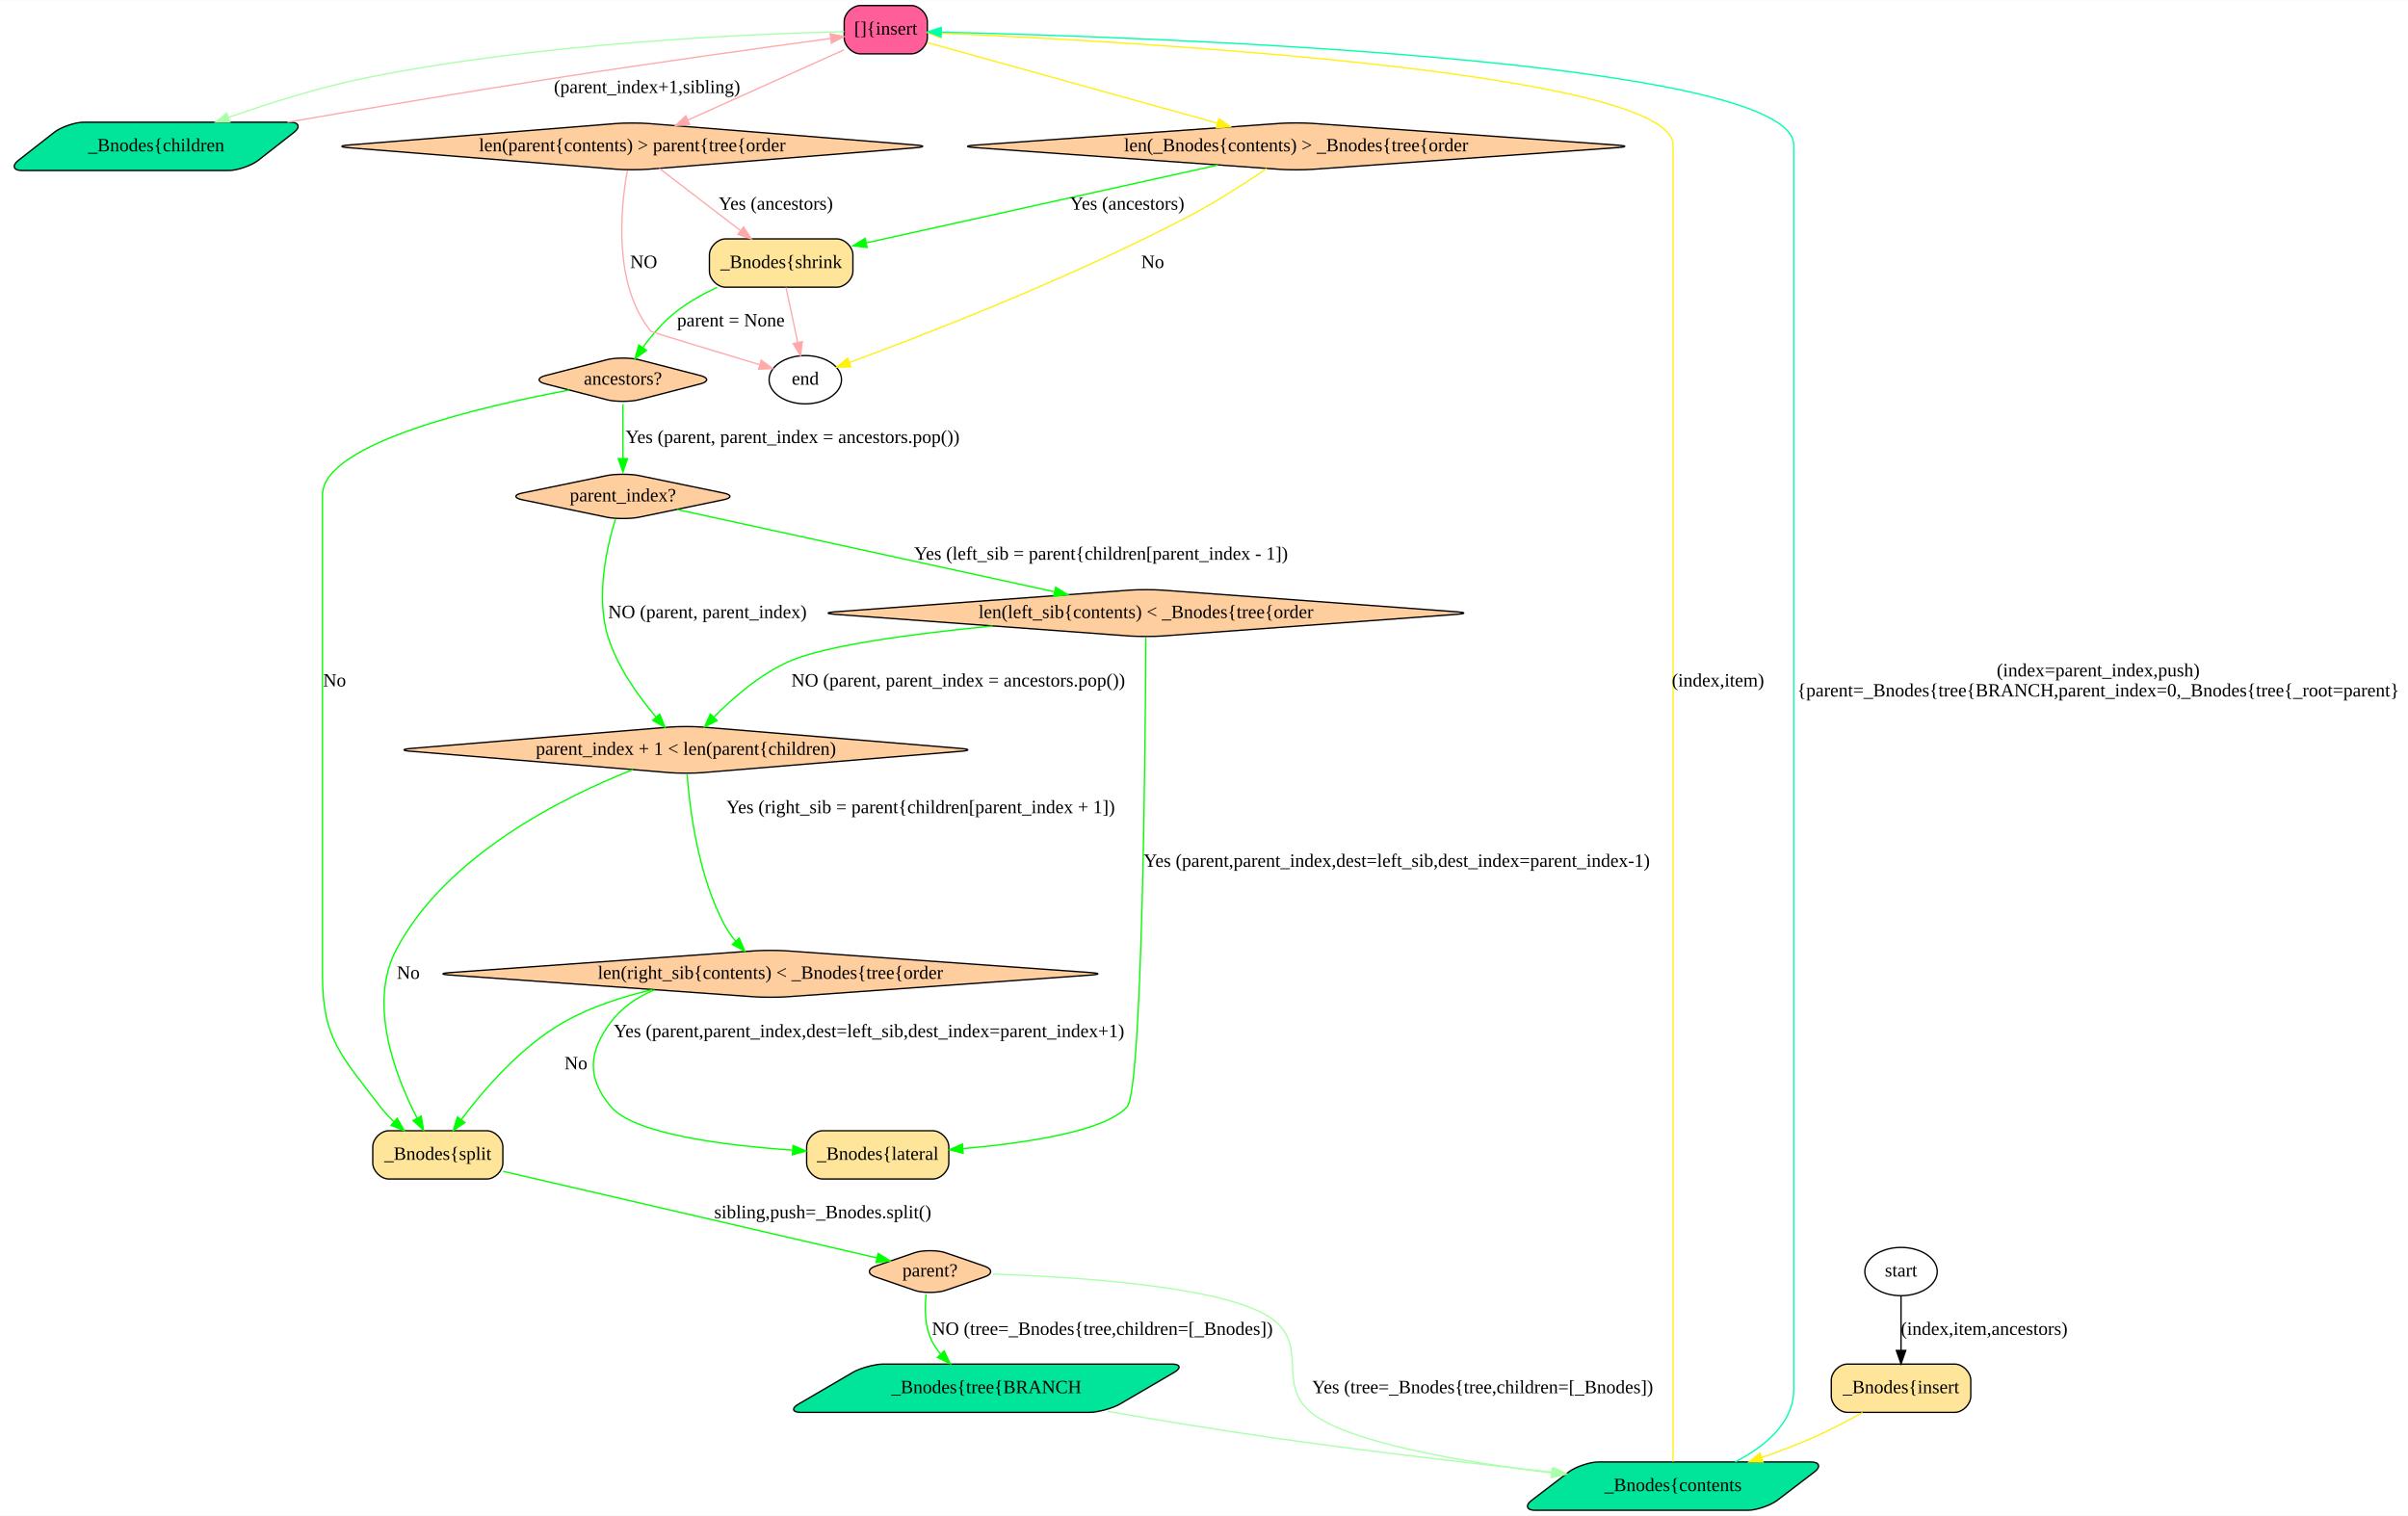
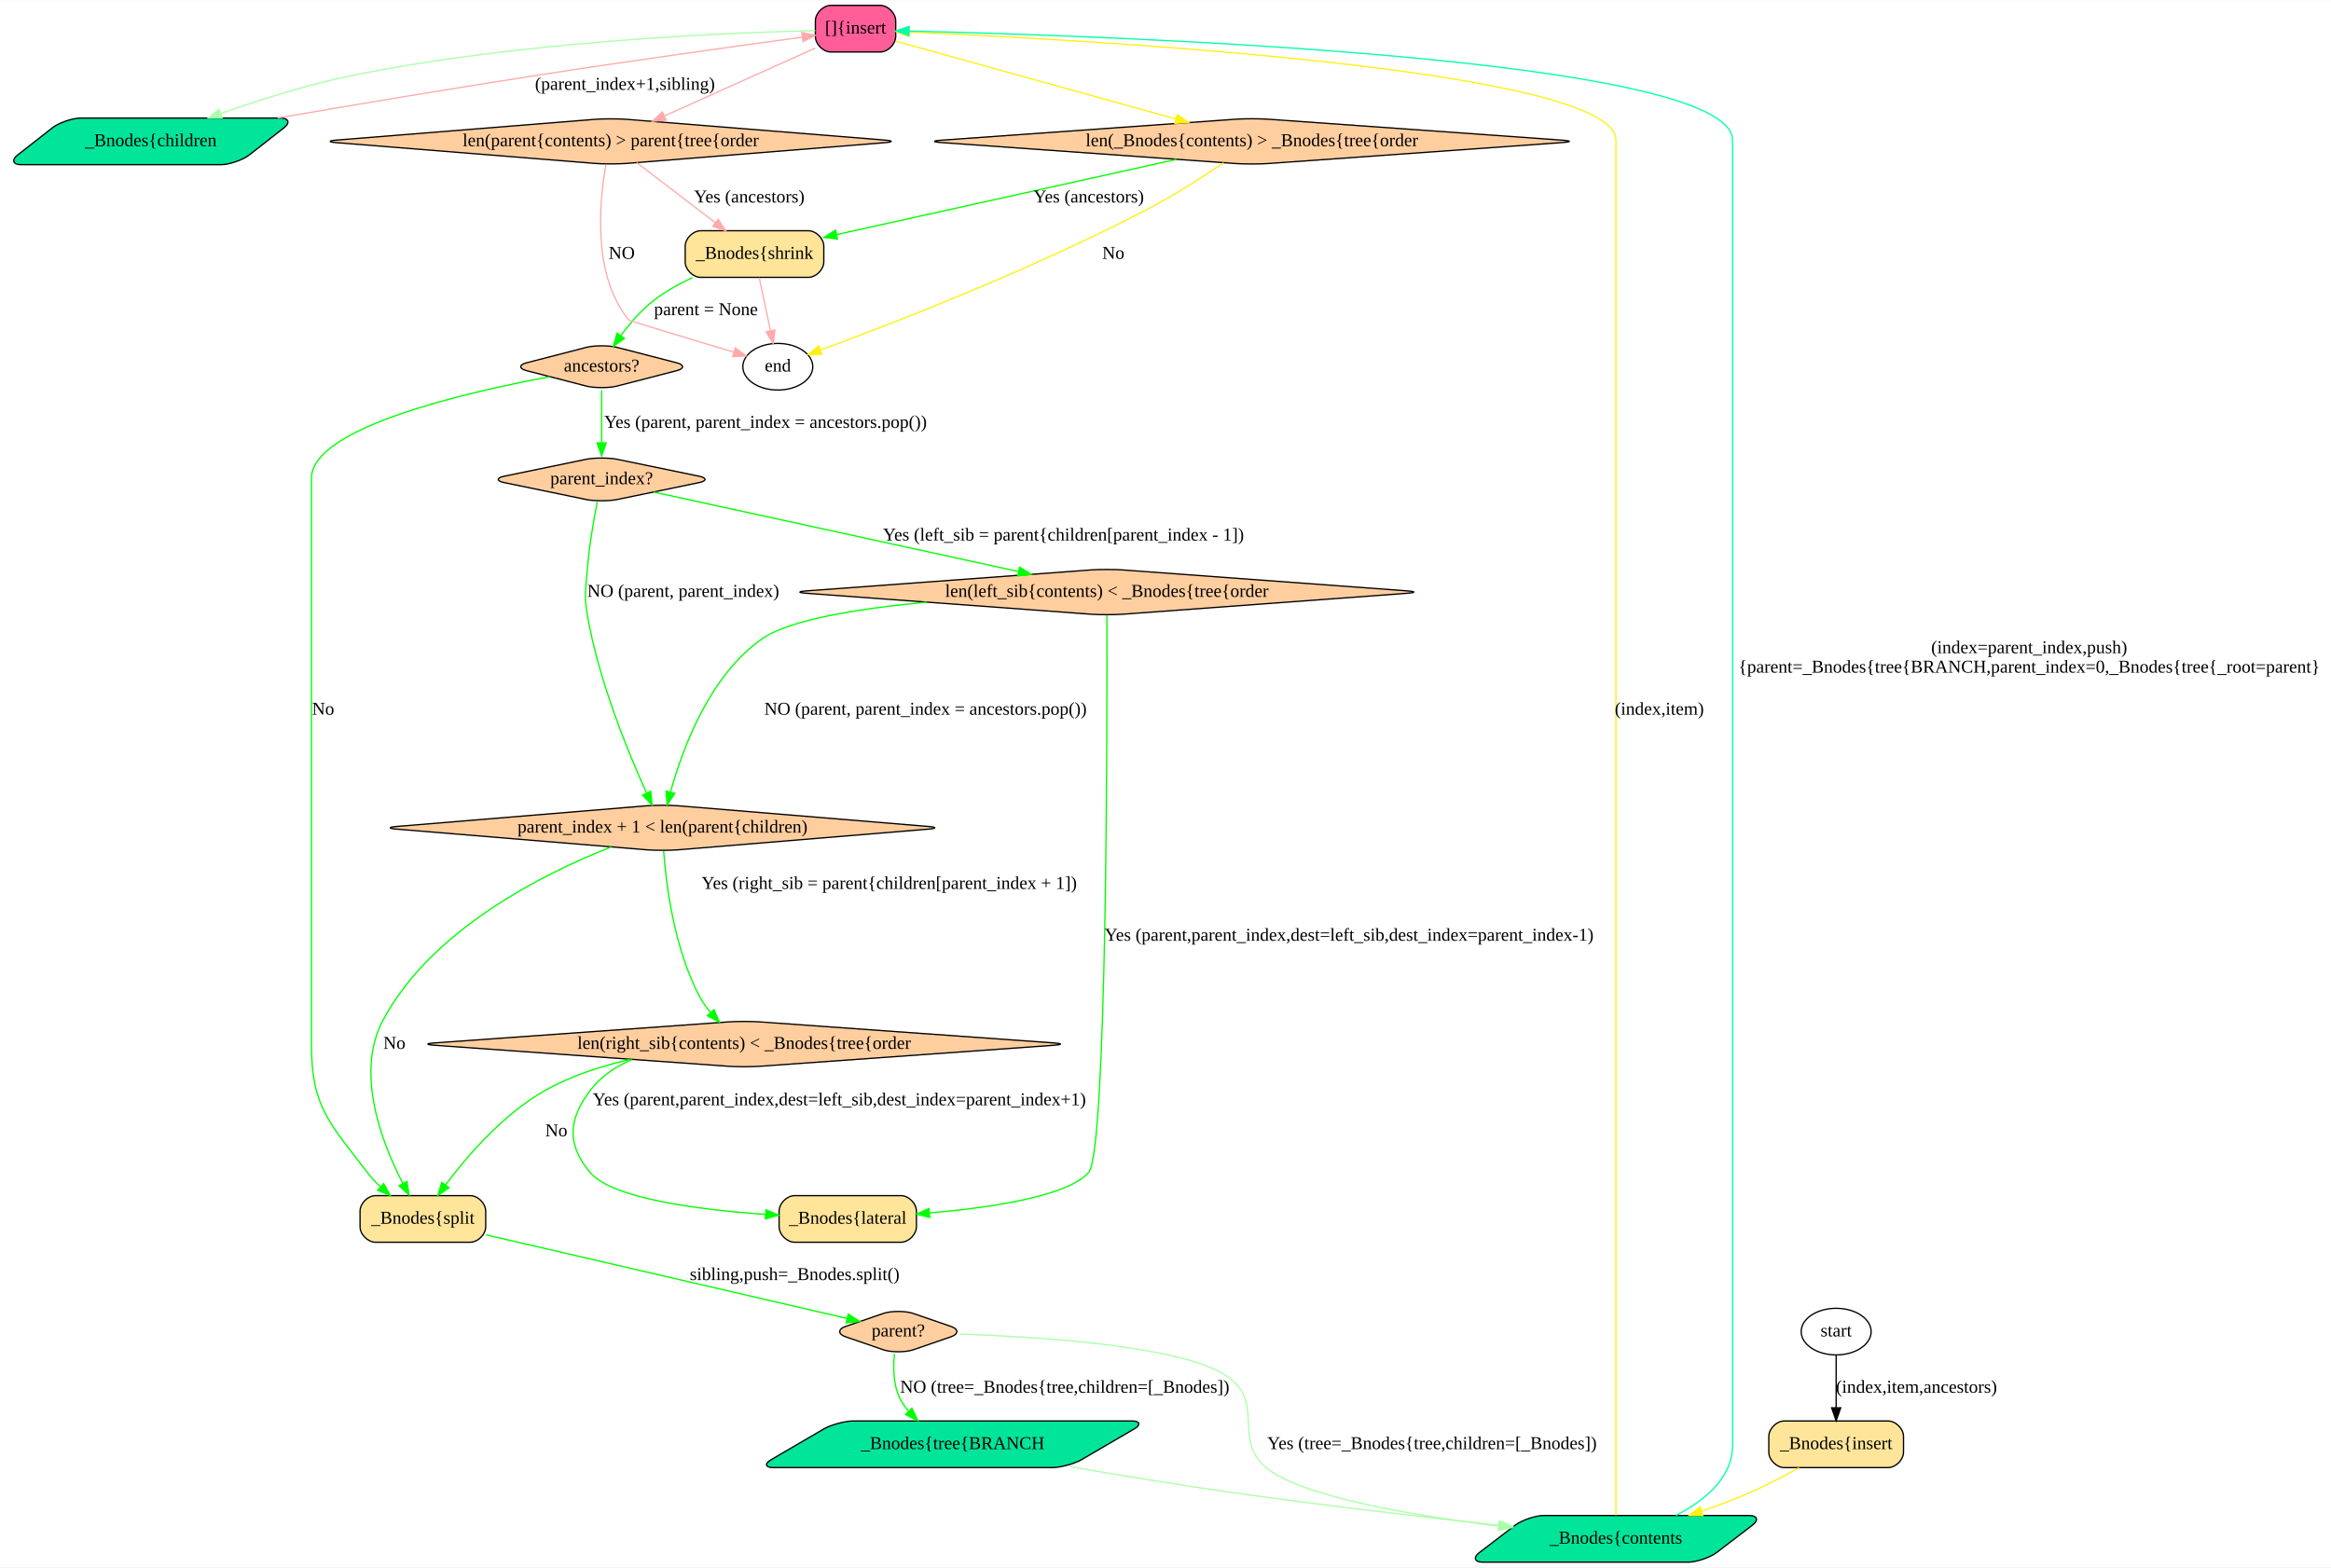
- <svg xmlns="http://www.w3.org/2000/svg" width="1795pt" height="1130pt" viewBox="0.00 0.00 1795.45 1130.00">
-   <g id="graph0" class="graph" transform="scale(1 1) rotate(0) translate(4 1126)">
-     <polygon fill="white" stroke="none" points="-4,4 -4,-1126 1791.45,-1126 1791.45,4 -4,4" />
+ <svg xmlns="http://www.w3.org/2000/svg" width="1799pt" height="1210pt" viewBox="0.00 0.00 1799.45 1210.00">
+   <g id="graph0" class="graph" transform="scale(1 1) rotate(0) translate(4 1206)">
+     <polygon fill="white" stroke="none" points="-4,4 -4,-1206 1795.45,-1206 1795.45,4 -4,4" />
    <g id="node1" class="node">
-       <path fill="#ff5e99" stroke="black" d="M675.447,-1122C675.447,-1122 637.447,-1122 637.447,-1122 631.447,-1122 625.447,-1116 625.447,-1110 625.447,-1110 625.447,-1098 625.447,-1098 625.447,-1092 631.447,-1086 637.447,-1086 637.447,-1086 675.447,-1086 675.447,-1086 681.447,-1086 687.447,-1092 687.447,-1098 687.447,-1098 687.447,-1110 687.447,-1110 687.447,-1116 681.447,-1122 675.447,-1122" />
-       <text text-anchor="middle" x="656.447" y="-1100.3" font-family="Times New Roman,serif" font-size="14.00">[]{insert</text>
+       <path fill="#ff5e99" stroke="black" d="M675.447,-1202C675.447,-1202 637.447,-1202 637.447,-1202 631.447,-1202 625.447,-1196 625.447,-1190 625.447,-1190 625.447,-1178 625.447,-1178 625.447,-1172 631.447,-1166 637.447,-1166 637.447,-1166 675.447,-1166 675.447,-1166 681.447,-1166 687.447,-1172 687.447,-1178 687.447,-1178 687.447,-1190 687.447,-1190 687.447,-1196 681.447,-1202 675.447,-1202" />
+       <text text-anchor="middle" x="656.447" y="-1180.3" font-family="Times New Roman,serif" font-size="14.00">[]{insert</text>
    </g>
    <g id="node4" class="node">
-       <path fill="#00e599" stroke="black" d="M212.84,-1035C212.84,-1035 58.047,-1035 58.047,-1035 52.047,-1035 41.322,-1031.3 36.598,-1027.6 36.598,-1027.6 9.503,-1006.4 9.503,-1006.4 4.778,-1002.7 6.053,-999 12.053,-999 12.053,-999 166.846,-999 166.846,-999 172.846,-999 183.571,-1002.7 188.296,-1006.4 188.296,-1006.4 215.391,-1027.6 215.391,-1027.6 220.116,-1031.3 218.84,-1035 212.84,-1035" />
-       <text text-anchor="middle" x="112.447" y="-1013.3" font-family="Times New Roman,serif" font-size="14.00">_Bnodes{children</text>
+       <path fill="#00e599" stroke="black" d="M212.84,-1115C212.84,-1115 58.047,-1115 58.047,-1115 52.047,-1115 41.322,-1111.3 36.598,-1107.6 36.598,-1107.6 9.503,-1086.4 9.503,-1086.4 4.778,-1082.7 6.053,-1079 12.053,-1079 12.053,-1079 166.846,-1079 166.846,-1079 172.846,-1079 183.571,-1082.7 188.296,-1086.4 188.296,-1086.4 215.391,-1107.6 215.391,-1107.6 220.116,-1111.3 218.84,-1115 212.84,-1115" />
+       <text text-anchor="middle" x="112.447" y="-1093.3" font-family="Times New Roman,serif" font-size="14.00">_Bnodes{children</text>
    </g>
    <g id="edge23" class="edge">
-       <path fill="none" stroke="#aaffaa" d="M625.432,-1102.51C559.212,-1100.96 399.361,-1094.55 268.447,-1068 233.888,-1060.99 196.213,-1049.04 166.546,-1038.59" />
-       <polygon fill="#aaffaa" stroke="#aaffaa" points="167.402,-1035.17 156.808,-1035.1 165.046,-1041.77 167.402,-1035.17" />
+       <path fill="none" stroke="#aaffaa" d="M625.432,-1182.51C559.212,-1180.96 399.361,-1174.55 268.447,-1148 233.888,-1140.99 196.213,-1129.04 166.546,-1118.59" />
+       <polygon fill="#aaffaa" stroke="#aaffaa" points="167.402,-1115.17 156.808,-1115.1 165.046,-1121.77 167.402,-1115.17" />
    </g>
    <g id="node9" class="node">
-       <path fill="#ffce9f" stroke="black" d="M950.477,-1034.15C950.477,-1034.15 721.88,-1017.85 721.88,-1017.85 715.895,-1017.43 715.895,-1016.57 721.88,-1016.15 721.88,-1016.15 950.477,-999.853 950.477,-999.853 956.462,-999.427 968.432,-999.427 974.416,-999.853 974.416,-999.853 1203.01,-1016.15 1203.01,-1016.15 1209,-1016.57 1209,-1017.43 1203.01,-1017.85 1203.01,-1017.85 974.416,-1034.15 974.416,-1034.15 968.432,-1034.57 956.462,-1034.57 950.477,-1034.15" />
-       <text text-anchor="middle" x="962.447" y="-1013.3" font-family="Times New Roman,serif" font-size="14.00">len(_Bnodes{contents) &gt; _Bnodes{tree{order</text>
+       <path fill="#ffce9f" stroke="black" d="M950.477,-1114.15C950.477,-1114.15 721.88,-1097.85 721.88,-1097.85 715.895,-1097.43 715.895,-1096.57 721.88,-1096.15 721.88,-1096.15 950.477,-1079.85 950.477,-1079.85 956.462,-1079.43 968.432,-1079.43 974.416,-1079.85 974.416,-1079.85 1203.01,-1096.15 1203.01,-1096.15 1209,-1096.57 1209,-1097.43 1203.01,-1097.85 1203.01,-1097.85 974.416,-1114.15 974.416,-1114.15 968.432,-1114.57 956.462,-1114.57 950.477,-1114.15" />
+       <text text-anchor="middle" x="962.447" y="-1093.3" font-family="Times New Roman,serif" font-size="14.00">len(_Bnodes{contents) &gt; _Bnodes{tree{order</text>
    </g>
    <g id="edge4" class="edge">
-       <path fill="none" stroke="#fff00f" d="M687.472,-1094.38C738.023,-1080.34 838.985,-1052.29 903.498,-1034.37" />
-       <polygon fill="#fff00f" stroke="#fff00f" points="904.827,-1037.64 913.526,-1031.59 902.954,-1030.89 904.827,-1037.64" />
+       <path fill="none" stroke="#fff00f" d="M687.472,-1174.38C738.023,-1160.34 838.985,-1132.29 903.498,-1114.37" />
+       <polygon fill="#fff00f" stroke="#fff00f" points="904.827,-1117.64 913.526,-1111.59 902.954,-1110.89 904.827,-1117.64" />
    </g>
    <g id="node16" class="node">
-       <path fill="#ffce9f" stroke="black" d="M455.485,-1034.04C455.485,-1034.04 255.359,-1017.96 255.359,-1017.96 249.379,-1017.48 249.379,-1016.52 255.359,-1016.04 255.359,-1016.04 455.485,-999.961 455.485,-999.961 461.466,-999.48 473.428,-999.48 479.408,-999.961 479.408,-999.961 679.534,-1016.04 679.534,-1016.04 685.515,-1016.52 685.515,-1017.48 679.534,-1017.96 679.534,-1017.96 479.408,-1034.04 479.408,-1034.04 473.428,-1034.52 461.466,-1034.52 455.485,-1034.04" />
-       <text text-anchor="middle" x="467.447" y="-1013.3" font-family="Times New Roman,serif" font-size="14.00">len(parent{contents) &gt; parent{tree{order</text>
+       <path fill="#ffce9f" stroke="black" d="M455.485,-1114.04C455.485,-1114.04 255.359,-1097.96 255.359,-1097.96 249.379,-1097.48 249.379,-1096.52 255.359,-1096.04 255.359,-1096.04 455.485,-1079.96 455.485,-1079.96 461.466,-1079.48 473.428,-1079.48 479.408,-1079.96 479.408,-1079.96 679.534,-1096.04 679.534,-1096.04 685.515,-1096.52 685.515,-1097.48 679.534,-1097.96 679.534,-1097.96 479.408,-1114.04 479.408,-1114.04 473.428,-1114.52 461.466,-1114.52 455.485,-1114.04" />
+       <text text-anchor="middle" x="467.447" y="-1093.3" font-family="Times New Roman,serif" font-size="14.00">len(parent{contents) &gt; parent{tree{order</text>
    </g>
    <g id="edge25" class="edge">
-       <path fill="none" stroke="#ffaaaa" d="M625.237,-1088.96C593.516,-1074.7 544.185,-1052.51 509.133,-1036.75" />
-       <polygon fill="#ffaaaa" stroke="#ffaaaa" points="510.208,-1033.39 499.652,-1032.48 507.337,-1039.78 510.208,-1033.39" />
+       <path fill="none" stroke="#ffaaaa" d="M625.237,-1168.96C593.516,-1154.7 544.185,-1132.51 509.133,-1116.75" />
+       <polygon fill="#ffaaaa" stroke="#ffaaaa" points="510.208,-1113.39 499.652,-1112.48 507.337,-1119.78 510.208,-1113.39" />
    </g>
    <g id="node2" class="node">
      <path fill="#00e599" stroke="black" d="M870.076,-109C870.076,-109 654.459,-109 654.459,-109 648.459,-109 637.278,-105.974 632.097,-102.948 632.097,-102.948 591.18,-79.052 591.18,-79.052 585.999,-76.026 586.818,-73 592.818,-73 592.818,-73 808.435,-73 808.435,-73 814.435,-73 825.616,-76.026 830.797,-79.052 830.797,-79.052 871.713,-102.948 871.713,-102.948 876.895,-105.974 876.076,-109 870.076,-109" />
      <text text-anchor="middle" x="731.447" y="-87.3" font-family="Times New Roman,serif" font-size="14.00">_Bnodes{tree{BRANCH</text>
    </g>
    <g id="node3" class="node">
      <path fill="#00e599" stroke="black" d="M1346.56,-36C1346.56,-36 1187.44,-36 1187.44,-36 1181.44,-36 1170.67,-32.357 1165.91,-28.713 1165.91,-28.713 1137.87,-7.287 1137.87,-7.287 1133.1,-3.643 1134.34,-2.08506e-014 1140.34,-2.0385e-014 1140.34,-2.0385e-014 1299.45,-8.03669e-015 1299.45,-8.03669e-015 1305.45,-7.57106e-015 1316.22,-3.643 1320.99,-7.287 1320.99,-7.287 1349.02,-28.713 1349.02,-28.713 1353.79,-32.357 1352.56,-36 1346.56,-36" />
      <text text-anchor="middle" x="1243.45" y="-14.3" font-family="Times New Roman,serif" font-size="14.00">_Bnodes{contents</text>
    </g>
    <g id="edge20" class="edge">
      <path fill="none" stroke="#aaffaa" d="M821.882,-73.762C859.963,-67.191 904.793,-59.803 945.447,-54 1015.28,-44.032 1094.62,-34.816 1153.86,-28.346" />
      <polygon fill="#aaffaa" stroke="#aaffaa" points="1154.37,-31.811 1163.94,-27.251 1153.62,-24.852 1154.37,-31.811" />
    </g>
    <g id="edge3" class="edge">
-       <path fill="none" stroke="#fff00f" d="M1243.45,-36.216C1243.45,-50.595 1243.45,-71.634 1243.45,-90 1243.45,-1018 1243.45,-1018 1243.45,-1018 1243.45,-1073.2 831.558,-1095.57 697.831,-1101.37" />
-       <polygon fill="#fff00f" stroke="#fff00f" points="697.434,-1097.89 687.592,-1101.81 697.732,-1104.88 697.434,-1097.89" />
-       <text text-anchor="middle" x="1276.95" y="-614.3" font-family="Times New Roman,serif" font-size="14.00">(index,item)</text>
+       <path fill="none" stroke="#fff00f" d="M1243.45,-36.216C1243.45,-50.595 1243.45,-71.634 1243.45,-90 1243.45,-1098 1243.45,-1098 1243.45,-1098 1243.45,-1153.2 831.558,-1175.57 697.831,-1181.37" />
+       <polygon fill="#fff00f" stroke="#fff00f" points="697.434,-1177.89 687.592,-1181.81 697.732,-1184.88 697.434,-1177.89" />
+       <text text-anchor="middle" x="1276.95" y="-654.3" font-family="Times New Roman,serif" font-size="14.00">(index,item)</text>
    </g>
    <g id="edge22" class="edge">
-       <path fill="none" stroke="#00ffaa" d="M1289.77,-36.069C1311.82,-47.472 1333.45,-65.023 1333.45,-90 1333.45,-1018 1333.45,-1018 1333.45,-1018 1333.45,-1082.36 845.609,-1098.7 698.159,-1102.17" />
-       <polygon fill="#00ffaa" stroke="#00ffaa" points="697.66,-1098.68 687.742,-1102.41 697.819,-1105.68 697.66,-1098.68" />
-       <text text-anchor="middle" x="1560.45" y="-621.8" font-family="Times New Roman,serif" font-size="14.00">(index=parent_index,push) </text>
-       <text text-anchor="middle" x="1560.45" y="-606.8" font-family="Times New Roman,serif" font-size="14.00"> {parent=_Bnodes{tree{BRANCH,parent_index=0,_Bnodes{tree{_root=parent}</text>
+       <path fill="none" stroke="#00ffaa" d="M1289.77,-36.069C1311.82,-47.472 1333.45,-65.023 1333.45,-90 1333.45,-1098 1333.45,-1098 1333.45,-1098 1333.45,-1162.36 845.609,-1178.7 698.159,-1182.17" />
+       <polygon fill="#00ffaa" stroke="#00ffaa" points="697.66,-1178.68 687.742,-1182.41 697.819,-1185.68 697.66,-1178.68" />
+       <text text-anchor="middle" x="1562.45" y="-701.8" font-family="Times New Roman,serif" font-size="14.00">(index=parent_index,push) </text>
+       <text text-anchor="middle" x="1562.45" y="-686.8" font-family="Times New Roman,serif" font-size="14.00"> {parent=_Bnodes{tree{BRANCH,parent_index=0,_Bnodes{tree{_root=parent} </text>
    </g>
    <g id="edge24" class="edge">
-       <path fill="none" stroke="#ffaaaa" d="M210.326,-1035.05C268.427,-1045.02 343.573,-1057.63 410.447,-1068 482.331,-1079.14 566.251,-1090.79 615.161,-1097.45" />
-       <polygon fill="#ffaaaa" stroke="#ffaaaa" points="614.963,-1100.95 625.343,-1098.83 615.905,-1094.01 614.963,-1100.95" />
-       <text text-anchor="middle" x="478.447" y="-1056.8" font-family="Times New Roman,serif" font-size="14.00">(parent_index+1,sibling)</text>
+       <path fill="none" stroke="#ffaaaa" d="M210.326,-1115.05C268.427,-1125.02 343.573,-1137.63 410.447,-1148 482.331,-1159.14 566.251,-1170.79 615.161,-1177.45" />
+       <polygon fill="#ffaaaa" stroke="#ffaaaa" points="614.963,-1180.95 625.343,-1178.83 615.905,-1174.01 614.963,-1180.95" />
+       <text text-anchor="middle" x="478.447" y="-1136.8" font-family="Times New Roman,serif" font-size="14.00">(parent_index+1,sibling)</text>
    </g>
    <g id="node5" class="node">
      <path fill="#ffe599" stroke="black" d="M358.947,-283C358.947,-283 285.947,-283 285.947,-283 279.947,-283 273.947,-277 273.947,-271 273.947,-271 273.947,-259 273.947,-259 273.947,-253 279.947,-247 285.947,-247 285.947,-247 358.947,-247 358.947,-247 364.947,-247 370.947,-253 370.947,-259 370.947,-259 370.947,-271 370.947,-271 370.947,-277 364.947,-283 358.947,-283" />
      <text text-anchor="middle" x="322.447" y="-261.3" font-family="Times New Roman,serif" font-size="14.00">_Bnodes{split</text>
    </g>
    <g id="node12" class="node">
      <path fill="#ffce9f" stroke="black" d="M678.1,-192.094C678.1,-192.094 648.509,-181.906 648.509,-181.906 642.836,-179.953 642.836,-176.047 648.509,-174.094 648.509,-174.094 678.1,-163.906 678.1,-163.906 683.774,-161.953 695.12,-161.953 700.793,-163.906 700.793,-163.906 730.385,-174.094 730.385,-174.094 736.058,-176.047 736.058,-179.953 730.385,-181.906 730.385,-181.906 700.793,-192.094 700.793,-192.094 695.12,-194.047 683.774,-194.047 678.1,-192.094" />
      <text text-anchor="middle" x="689.447" y="-174.3" font-family="Times New Roman,serif" font-size="14.00">parent?</text>
    </g>
    <g id="edge18" class="edge">
      <path fill="none" stroke="#00ff00" d="M371.182,-252.713C444.625,-235.703 582.257,-203.826 649.886,-188.163" />
      <polygon fill="#00ff00" stroke="#00ff00" points="650.777,-191.549 659.729,-185.883 649.198,-184.729 650.777,-191.549" />
      <text text-anchor="middle" x="609.447" y="-217.8" font-family="Times New Roman,serif" font-size="14.00">sibling,push=_Bnodes.split()</text>
    </g>
    <g id="node6" class="node">
      <path fill="#ffe599" stroke="black" d="M1453.45,-109C1453.45,-109 1373.45,-109 1373.45,-109 1367.45,-109 1361.45,-103 1361.45,-97 1361.45,-97 1361.45,-85 1361.45,-85 1361.45,-79 1367.45,-73 1373.45,-73 1373.45,-73 1453.45,-73 1453.45,-73 1459.45,-73 1465.45,-79 1465.45,-85 1465.45,-85 1465.45,-97 1465.45,-97 1465.45,-103 1459.45,-109 1453.45,-109" />
      <text text-anchor="middle" x="1413.45" y="-87.3" font-family="Times New Roman,serif" font-size="14.00">_Bnodes{insert</text>
    </g>
    <g id="edge2" class="edge">
      <path fill="none" stroke="#fff00f" d="M1384.76,-72.928C1373.36,-66.53 1360,-59.488 1347.45,-54 1335.41,-48.742 1322.32,-43.778 1309.61,-39.331" />
      <polygon fill="#fff00f" stroke="#fff00f" points="1310.59,-35.965 1299.99,-36.034 1308.32,-42.587 1310.59,-35.965" />
    </g>
    <g id="node7" class="node">
-       <path fill="#ffe599" stroke="black" d="M619.947,-948C619.947,-948 536.947,-948 536.947,-948 530.947,-948 524.947,-942 524.947,-936 524.947,-936 524.947,-924 524.947,-924 524.947,-918 530.947,-912 536.947,-912 536.947,-912 619.947,-912 619.947,-912 625.947,-912 631.947,-918 631.947,-924 631.947,-924 631.947,-936 631.947,-936 631.947,-942 625.947,-948 619.947,-948" />
-       <text text-anchor="middle" x="578.447" y="-926.3" font-family="Times New Roman,serif" font-size="14.00">_Bnodes{shrink</text>
+       <path fill="#ffe599" stroke="black" d="M619.947,-1028C619.947,-1028 536.947,-1028 536.947,-1028 530.947,-1028 524.947,-1022 524.947,-1016 524.947,-1016 524.947,-1004 524.947,-1004 524.947,-998 530.947,-992 536.947,-992 536.947,-992 619.947,-992 619.947,-992 625.947,-992 631.947,-998 631.947,-1004 631.947,-1004 631.947,-1016 631.947,-1016 631.947,-1022 625.947,-1028 619.947,-1028" />
+       <text text-anchor="middle" x="578.447" y="-1006.3" font-family="Times New Roman,serif" font-size="14.00">_Bnodes{shrink</text>
    </g>
    <g id="node10" class="node">
-       <path fill="#ffce9f" stroke="black" d="M448.828,-858C448.828,-858 402.354,-846 402.354,-846 396.544,-844.5 396.544,-841.5 402.354,-840 402.354,-840 448.828,-828 448.828,-828 454.637,-826.5 466.256,-826.5 472.066,-828 472.066,-828 518.54,-840 518.54,-840 524.35,-841.5 524.35,-844.5 518.54,-846 518.54,-846 472.066,-858 472.066,-858 466.256,-859.5 454.637,-859.5 448.828,-858" />
-       <text text-anchor="middle" x="460.447" y="-839.3" font-family="Times New Roman,serif" font-size="14.00">ancestors?</text>
+       <path fill="#ffce9f" stroke="black" d="M448.828,-938C448.828,-938 402.354,-926 402.354,-926 396.544,-924.5 396.544,-921.5 402.354,-920 402.354,-920 448.828,-908 448.828,-908 454.637,-906.5 466.256,-906.5 472.066,-908 472.066,-908 518.54,-920 518.54,-920 524.35,-921.5 524.35,-924.5 518.54,-926 518.54,-926 472.066,-938 472.066,-938 466.256,-939.5 454.637,-939.5 448.828,-938" />
+       <text text-anchor="middle" x="460.447" y="-919.3" font-family="Times New Roman,serif" font-size="14.00">ancestors?</text>
    </g>
    <g id="edge7" class="edge">
-       <path fill="none" stroke="#00ff00" d="M530.625,-911.858C520.14,-906.952 509.483,-900.997 500.447,-894 490.855,-886.573 482.173,-876.392 475.367,-867.155" />
-       <polygon fill="#00ff00" stroke="#00ff00" points="478.054,-864.89 469.449,-858.709 472.321,-868.907 478.054,-864.89" />
-       <text text-anchor="middle" x="540.947" y="-882.8" font-family="Times New Roman,serif" font-size="14.00">parent = None</text>
+       <path fill="none" stroke="#00ff00" d="M530.625,-991.858C520.14,-986.952 509.483,-980.997 500.447,-974 490.855,-966.573 482.173,-956.392 475.367,-947.155" />
+       <polygon fill="#00ff00" stroke="#00ff00" points="478.054,-944.89 469.449,-938.709 472.321,-948.907 478.054,-944.89" />
+       <text text-anchor="middle" x="540.947" y="-962.8" font-family="Times New Roman,serif" font-size="14.00">parent = None</text>
    </g>
    <g id="node18" class="node">
-       <ellipse fill="none" stroke="black" cx="596.447" cy="-843" rx="27" ry="18" />
-       <text text-anchor="middle" x="596.447" y="-839.3" font-family="Times New Roman,serif" font-size="14.00">end</text>
+       <ellipse fill="none" stroke="black" cx="596.447" cy="-923" rx="27" ry="18" />
+       <text text-anchor="middle" x="596.447" y="-919.3" font-family="Times New Roman,serif" font-size="14.00">end</text>
    </g>
    <g id="edge27" class="edge">
-       <path fill="none" stroke="#ffaaaa" d="M582.089,-911.799C584.57,-900.086 587.904,-884.342 590.735,-870.974" />
-       <polygon fill="#ffaaaa" stroke="#ffaaaa" points="594.223,-871.394 592.871,-860.885 587.375,-869.943 594.223,-871.394" />
+       <path fill="none" stroke="#ffaaaa" d="M582.089,-991.799C584.57,-980.086 587.904,-964.342 590.735,-950.974" />
+       <polygon fill="#ffaaaa" stroke="#ffaaaa" points="594.223,-951.394 592.871,-940.885 587.375,-949.943 594.223,-951.394" />
    </g>
    <g id="node8" class="node">
      <path fill="#ffe599" stroke="black" d="M691.447,-283C691.447,-283 609.447,-283 609.447,-283 603.447,-283 597.447,-277 597.447,-271 597.447,-271 597.447,-259 597.447,-259 597.447,-253 603.447,-247 609.447,-247 609.447,-247 691.447,-247 691.447,-247 697.447,-247 703.447,-253 703.447,-259 703.447,-259 703.447,-271 703.447,-271 703.447,-277 697.447,-283 691.447,-283" />
      <text text-anchor="middle" x="650.447" y="-261.3" font-family="Times New Roman,serif" font-size="14.00">_Bnodes{lateral</text>
    </g>
    <g id="edge6" class="edge">
-       <path fill="none" stroke="#00ff00" d="M904.125,-1003.09C833.49,-987.455 714.933,-961.212 642.017,-945.072" />
-       <polygon fill="#00ff00" stroke="#00ff00" points="642.561,-941.607 632.041,-942.863 641.048,-948.442 642.561,-941.607" />
-       <text text-anchor="middle" x="836.447" y="-969.8" font-family="Times New Roman,serif" font-size="14.00">Yes (ancestors)</text>
+       <path fill="none" stroke="#00ff00" d="M904.125,-1083.09C833.49,-1067.45 714.933,-1041.21 642.017,-1025.07" />
+       <polygon fill="#00ff00" stroke="#00ff00" points="642.561,-1021.61 632.041,-1022.86 641.048,-1028.44 642.561,-1021.61" />
+       <text text-anchor="middle" x="836.447" y="-1049.8" font-family="Times New Roman,serif" font-size="14.00">Yes (ancestors)</text>
    </g>
    <g id="edge5" class="edge">
-       <path fill="none" stroke="#fff00f" d="M940.522,-1000.52C925.212,-990.076 904.08,-976.356 884.447,-966 795.147,-918.898 683.645,-875.862 629.296,-855.831" />
-       <polygon fill="#fff00f" stroke="#fff00f" points="630.424,-852.517 619.831,-852.363 628.016,-859.09 630.424,-852.517" />
-       <text text-anchor="middle" x="855.447" y="-926.3" font-family="Times New Roman,serif" font-size="14.00">No</text>
+       <path fill="none" stroke="#fff00f" d="M940.522,-1080.52C925.212,-1070.08 904.08,-1056.36 884.447,-1046 795.147,-998.898 683.645,-955.862 629.296,-935.831" />
+       <polygon fill="#fff00f" stroke="#fff00f" points="630.424,-932.517 619.831,-932.363 628.016,-939.09 630.424,-932.517" />
+       <text text-anchor="middle" x="855.447" y="-1006.3" font-family="Times New Roman,serif" font-size="14.00">No</text>
    </g>
    <g id="edge9" class="edge">
-       <path fill="none" stroke="#00ff00" d="M420.4,-835.28C355.97,-823.319 236.447,-795.891 236.447,-757 236.447,-757 236.447,-757 236.447,-399 236.447,-351.436 250.641,-338.849 279.447,-301 282.423,-297.089 285.923,-293.345 289.62,-289.858" />
+       <path fill="none" stroke="#00ff00" d="M420.4,-915.28C355.97,-903.319 236.447,-875.891 236.447,-837 236.447,-837 236.447,-837 236.447,-399 236.447,-351.436 250.641,-338.849 279.447,-301 282.423,-297.089 285.923,-293.345 289.62,-289.858" />
      <polygon fill="#00ff00" stroke="#00ff00" points="292.143,-292.301 297.377,-283.09 287.541,-287.027 292.143,-292.301" />
-       <text text-anchor="middle" x="245.447" y="-614.3" font-family="Times New Roman,serif" font-size="14.00">No</text>
+       <text text-anchor="middle" x="245.447" y="-654.3" font-family="Times New Roman,serif" font-size="14.00">No</text>
    </g>
    <g id="node11" class="node">
-       <path fill="#ffce9f" stroke="black" d="M448.695,-771.572C448.695,-771.572 385.058,-758.428 385.058,-758.428 379.183,-757.214 379.183,-754.786 385.058,-753.572 385.058,-753.572 448.695,-740.428 448.695,-740.428 454.571,-739.214 466.323,-739.214 472.199,-740.428 472.199,-740.428 535.835,-753.572 535.835,-753.572 541.711,-754.786 541.711,-757.214 535.835,-758.428 535.835,-758.428 472.199,-771.572 472.199,-771.572 466.323,-772.786 454.571,-772.786 448.695,-771.572" />
-       <text text-anchor="middle" x="460.447" y="-752.3" font-family="Times New Roman,serif" font-size="14.00">parent_index?</text>
+       <path fill="#ffce9f" stroke="black" d="M448.695,-851.572C448.695,-851.572 385.058,-838.428 385.058,-838.428 379.183,-837.214 379.183,-834.786 385.058,-833.572 385.058,-833.572 448.695,-820.428 448.695,-820.428 454.571,-819.214 466.323,-819.214 472.199,-820.428 472.199,-820.428 535.835,-833.572 535.835,-833.572 541.711,-834.786 541.711,-837.214 535.835,-838.428 535.835,-838.428 472.199,-851.572 472.199,-851.572 466.323,-852.786 454.571,-852.786 448.695,-851.572" />
+       <text text-anchor="middle" x="460.447" y="-832.3" font-family="Times New Roman,serif" font-size="14.00">parent_index?</text>
    </g>
    <g id="edge8" class="edge">
-       <path fill="none" stroke="#00ff00" d="M460.447,-824.799C460.447,-813.163 460.447,-797.548 460.447,-784.237" />
-       <polygon fill="#00ff00" stroke="#00ff00" points="463.947,-784.175 460.447,-774.175 456.947,-784.175 463.947,-784.175" />
-       <text text-anchor="middle" x="586.947" y="-795.8" font-family="Times New Roman,serif" font-size="14.00">Yes (parent, parent_index = ancestors.pop())</text>
+       <path fill="none" stroke="#00ff00" d="M460.447,-904.799C460.447,-893.163 460.447,-877.548 460.447,-864.237" />
+       <polygon fill="#00ff00" stroke="#00ff00" points="463.947,-864.175 460.447,-854.175 456.947,-864.175 463.947,-864.175" />
+       <text text-anchor="middle" x="586.947" y="-875.8" font-family="Times New Roman,serif" font-size="14.00">Yes (parent, parent_index = ancestors.pop())</text>
    </g>
    <g id="node13" class="node">
-       <path fill="#ffce9f" stroke="black" d="M838.479,-686.119C838.479,-686.119 617.923,-669.881 617.923,-669.881 611.939,-669.441 611.939,-668.559 617.923,-668.119 617.923,-668.119 838.479,-651.881 838.479,-651.881 844.463,-651.441 856.431,-651.441 862.414,-651.881 862.414,-651.881 1082.97,-668.119 1082.97,-668.119 1088.95,-668.559 1088.95,-669.441 1082.97,-669.881 1082.97,-669.881 862.414,-686.119 862.414,-686.119 856.431,-686.559 844.463,-686.559 838.479,-686.119" />
-       <text text-anchor="middle" x="850.447" y="-665.3" font-family="Times New Roman,serif" font-size="14.00">len(left_sib{contents) &lt; _Bnodes{tree{order</text>
+       <path fill="#ffce9f" stroke="black" d="M838.479,-766.119C838.479,-766.119 617.923,-749.881 617.923,-749.881 611.939,-749.441 611.939,-748.559 617.923,-748.119 617.923,-748.119 838.479,-731.881 838.479,-731.881 844.463,-731.441 856.431,-731.441 862.414,-731.881 862.414,-731.881 1082.97,-748.119 1082.97,-748.119 1088.95,-748.559 1088.95,-749.441 1082.97,-749.881 1082.97,-749.881 862.414,-766.119 862.414,-766.119 856.431,-766.559 844.463,-766.559 838.479,-766.119" />
+       <text text-anchor="middle" x="850.447" y="-745.3" font-family="Times New Roman,serif" font-size="14.00">len(left_sib{contents) &lt; _Bnodes{tree{order</text>
    </g>
    <g id="edge12" class="edge">
-       <path fill="none" stroke="#00ff00" d="M500.715,-746.224C567.157,-731.743 700.488,-702.683 781.965,-684.925" />
-       <polygon fill="#00ff00" stroke="#00ff00" points="783.1,-688.26 792.126,-682.711 781.61,-681.421 783.1,-688.26" />
-       <text text-anchor="middle" x="816.947" y="-708.8" font-family="Times New Roman,serif" font-size="14.00">Yes (left_sib = parent{children[parent_index - 1])</text>
+       <path fill="none" stroke="#00ff00" d="M500.715,-826.224C567.157,-811.743 700.488,-782.683 781.965,-764.925" />
+       <polygon fill="#00ff00" stroke="#00ff00" points="783.1,-768.26 792.126,-762.711 781.61,-761.421 783.1,-768.26" />
+       <text text-anchor="middle" x="816.947" y="-788.8" font-family="Times New Roman,serif" font-size="14.00">Yes (left_sib = parent{children[parent_index - 1])</text>
    </g>
    <g id="node15" class="node">
      <path fill="#ffce9f" stroke="black" d="M495.488,-584.011C495.488,-584.011 301.725,-567.989 301.725,-567.989 295.746,-567.494 295.746,-566.506 301.725,-566.011 301.725,-566.011 495.488,-549.989 495.488,-549.989 501.467,-549.494 513.426,-549.494 519.406,-549.989 519.406,-549.989 713.168,-566.011 713.168,-566.011 719.148,-566.506 719.148,-567.494 713.168,-567.989 713.168,-567.989 519.406,-584.011 519.406,-584.011 513.426,-584.506 501.467,-584.506 495.488,-584.011" />
      <text text-anchor="middle" x="507.447" y="-563.3" font-family="Times New Roman,serif" font-size="14.00">parent_index + 1 &lt; len(parent{children)</text>
    </g>
    <g id="edge10" class="edge">
-       <path fill="none" stroke="#00ff00" d="M454.864,-739.1C448.452,-718.35 439.961,-681.134 449.447,-651 456.504,-628.582 472.009,-606.942 485.213,-591.381" />
-       <polygon fill="#00ff00" stroke="#00ff00" points="487.88,-593.649 491.852,-583.826 482.622,-589.028 487.88,-593.649" />
-       <text text-anchor="middle" x="523.447" y="-665.3" font-family="Times New Roman,serif" font-size="14.00">NO (parent, parent_index)</text>
+       <path fill="none" stroke="#00ff00" d="M457.036,-818.601C454.366,-804.883 450.874,-784.762 449.447,-767 448.165,-751.051 446.725,-746.767 449.447,-731 458.114,-680.788 480.763,-625.547 495.058,-593.991" />
+       <polygon fill="#00ff00" stroke="#00ff00" points="498.372,-595.161 499.377,-584.614 492.014,-592.232 498.372,-595.161" />
+       <text text-anchor="middle" x="523.447" y="-745.3" font-family="Times New Roman,serif" font-size="14.00">NO (parent, parent_index)</text>
    </g>
    <g id="edge19" class="edge">
      <path fill="none" stroke="#00ff00" d="M686.52,-160.921C685.429,-150.722 685.469,-137.516 690.447,-127 692.199,-123.299 694.549,-119.841 697.242,-116.651" />
      <polygon fill="#00ff00" stroke="#00ff00" points="699.973,-118.866 704.498,-109.286 694.987,-113.953 699.973,-118.866" />
      <text text-anchor="middle" x="817.947" y="-130.8" font-family="Times New Roman,serif" font-size="14.00">NO (tree=_Bnodes{tree,children=[_Bnodes])</text>
    </g>
    <g id="edge21" class="edge">
      <path fill="none" stroke="#aaffaa" d="M736.391,-176.091C801.216,-173.931 913.745,-166.634 945.447,-142 971.58,-121.693 947.951,-94.101 973.447,-73 1000.46,-50.641 1085.2,-36.174 1152.62,-27.896" />
      <polygon fill="#aaffaa" stroke="#aaffaa" points="1153.34,-31.335 1162.85,-26.671 1152.51,-24.385 1153.34,-31.335" />
      <text text-anchor="middle" x="1101.45" y="-87.3" font-family="Times New Roman,serif" font-size="14.00">Yes (tree=_Bnodes{tree,children=[_Bnodes])</text>
    </g>
    <g id="edge13" class="edge">
-       <path fill="none" stroke="#00ff00" d="M850.381,-650.529C850.035,-579.351 847.974,-314.371 836.447,-301 820.656,-282.683 761.529,-273.859 714.123,-269.667" />
-       <polygon fill="#00ff00" stroke="#00ff00" points="714.154,-266.157 703.899,-268.817 713.574,-273.133 714.154,-266.157" />
+       <path fill="none" stroke="#00ff00" d="M850.505,-730.92C850.701,-651.054 850.664,-317.606 836.447,-301 820.669,-282.571 761.208,-273.757 713.707,-269.598" />
+       <polygon fill="#00ff00" stroke="#00ff00" points="713.719,-266.087 703.466,-268.756 713.145,-273.064 713.719,-266.087" />
      <text text-anchor="middle" x="1037.45" y="-479.8" font-family="Times New Roman,serif" font-size="14.00">Yes (parent,parent_index,dest=left_sib,dest_index=parent_index-1)</text>
    </g>
    <g id="edge11" class="edge">
-       <path fill="none" stroke="#00ff00" d="M736.148,-659.365C676.92,-653.624 611.449,-644.928 584.447,-633 562.78,-623.429 542.492,-605.799 528.186,-591.313" />
-       <polygon fill="#00ff00" stroke="#00ff00" points="530.715,-588.893 521.275,-584.083 525.655,-593.73 530.715,-588.893" />
-       <text text-anchor="middle" x="710.447" y="-614.3" font-family="Times New Roman,serif" font-size="14.00">NO (parent, parent_index = ancestors.pop())</text>
+       <path fill="none" stroke="#00ff00" d="M711.546,-741.221C658.513,-736.278 605.684,-727.74 584.447,-713 543.879,-684.844 522.954,-628.387 513.666,-594.831" />
+       <polygon fill="#00ff00" stroke="#00ff00" points="516.961,-593.597 511.048,-584.806 510.188,-595.365 516.961,-593.597" />
+       <text text-anchor="middle" x="710.447" y="-654.3" font-family="Times New Roman,serif" font-size="14.00">NO (parent, parent_index = ancestors.pop())</text>
    </g>
    <g id="node14" class="node">
      <path fill="#ffce9f" stroke="black" d="M558.477,-417.144C558.477,-417.144 330.718,-400.856 330.718,-400.856 324.733,-400.428 324.733,-399.572 330.718,-399.144 330.718,-399.144 558.477,-382.856 558.477,-382.856 564.462,-382.428 576.432,-382.428 582.416,-382.856 582.416,-382.856 810.176,-399.144 810.176,-399.144 816.16,-399.572 816.16,-400.428 810.176,-400.856 810.176,-400.856 582.416,-417.144 582.416,-417.144 576.432,-417.572 564.462,-417.572 558.477,-417.144" />
      <text text-anchor="middle" x="570.447" y="-396.3" font-family="Times New Roman,serif" font-size="14.00">len(right_sib{contents) &lt; _Bnodes{tree{order</text>
    </g>
    <g id="edge17" class="edge">
      <path fill="none" stroke="#00ff00" d="M482.454,-388.19C459.963,-383.007 436.492,-375.341 416.447,-364 384.606,-345.986 356.828,-313.803 339.887,-291.247" />
      <polygon fill="#00ff00" stroke="#00ff00" points="342.67,-289.124 333.939,-283.123 337.023,-293.259 342.67,-289.124" />
      <text text-anchor="middle" x="425.447" y="-328.8" font-family="Times New Roman,serif" font-size="14.00">No</text>
    </g>
    <g id="edge15" class="edge">
      <path fill="none" stroke="#00ff00" d="M483.974,-388.091C471.27,-382.74 459.704,-375.035 451.447,-364 434.672,-341.581 433.444,-322.445 451.447,-301 468.574,-280.598 535.419,-272.085 586.963,-268.535" />
      <polygon fill="#00ff00" stroke="#00ff00" points="587.292,-272.021 597.048,-267.889 586.845,-265.035 587.292,-272.021" />
      <text text-anchor="middle" x="643.947" y="-352.8" font-family="Times New Roman,serif" font-size="14.00">Yes (parent,parent_index,dest=left_sib,dest_index=parent_index+1) </text>
    </g>
    <g id="edge16" class="edge">
      <path fill="none" stroke="#00ff00" d="M467.839,-552.237C416.355,-531.943 328.643,-488.577 291.447,-418 270.167,-377.623 290.646,-324.094 306.922,-292.52" />
      <polygon fill="#00ff00" stroke="#00ff00" points="310.137,-293.93 311.787,-283.464 303.971,-290.617 310.137,-293.93" />
      <text text-anchor="middle" x="300.447" y="-396.3" font-family="Times New Roman,serif" font-size="14.00">No</text>
    </g>
    <g id="edge14" class="edge">
      <path fill="none" stroke="#00ff00" d="M508.302,-548.975C510.227,-523.114 516.447,-473.03 536.447,-436 538.635,-431.949 541.426,-428.041 544.465,-424.398" />
      <polygon fill="#00ff00" stroke="#00ff00" points="547.178,-426.618 551.379,-416.891 542.03,-421.876 547.178,-426.618" />
      <text text-anchor="middle" x="682.447" y="-519.8" font-family="Times New Roman,serif" font-size="14.00">Yes (right_sib = parent{children[parent_index + 1]) </text>
    </g>
    <g id="edge26" class="edge">
-       <path fill="none" stroke="#ffaaaa" d="M487.548,-1000.61C504.419,-987.688 528.779,-969.034 548.036,-954.288" />
-       <polygon fill="#ffaaaa" stroke="#ffaaaa" points="550.397,-956.888 556.208,-948.029 546.141,-951.33 550.397,-956.888" />
-       <text text-anchor="middle" x="574.447" y="-969.8" font-family="Times New Roman,serif" font-size="14.00">Yes (ancestors)</text>
+       <path fill="none" stroke="#ffaaaa" d="M487.548,-1080.61C504.419,-1067.69 528.779,-1049.03 548.036,-1034.29" />
+       <polygon fill="#ffaaaa" stroke="#ffaaaa" points="550.397,-1036.89 556.208,-1028.03 546.141,-1031.33 550.397,-1036.89" />
+       <text text-anchor="middle" x="574.447" y="-1049.8" font-family="Times New Roman,serif" font-size="14.00">Yes (ancestors)</text>
    </g>
    <g id="edge28" class="edge">
-       <path fill="none" stroke="#ffaaaa" d="M463.758,-999.031C458.662,-970.71 453.036,-913.522 481.447,-879 481.785,-878.589 528.386,-864.491 562.154,-854.315" />
-       <polygon fill="#ffaaaa" stroke="#ffaaaa" points="563.591,-857.538 572.157,-851.303 561.572,-850.835 563.591,-857.538" />
-       <text text-anchor="middle" x="475.947" y="-926.3" font-family="Times New Roman,serif" font-size="14.00">NO</text>
+       <path fill="none" stroke="#ffaaaa" d="M463.758,-1079.03C458.662,-1050.71 453.036,-993.522 481.447,-959 481.785,-958.589 528.386,-944.491 562.154,-934.315" />
+       <polygon fill="#ffaaaa" stroke="#ffaaaa" points="563.591,-937.538 572.157,-931.303 561.572,-930.835 563.591,-937.538" />
+       <text text-anchor="middle" x="475.947" y="-1006.3" font-family="Times New Roman,serif" font-size="14.00">NO</text>
    </g>
    <g id="node17" class="node">
      <ellipse fill="none" stroke="black" cx="1413.45" cy="-178" rx="27" ry="18" />
      <text text-anchor="middle" x="1413.45" y="-174.3" font-family="Times New Roman,serif" font-size="14.00">start</text>
    </g>
    <g id="edge1" class="edge">
      <path fill="none" stroke="black" d="M1413.45,-159.799C1413.45,-148.163 1413.45,-132.548 1413.45,-119.237" />
      <polygon fill="black" stroke="black" points="1416.95,-119.175 1413.45,-109.175 1409.95,-119.175 1416.95,-119.175" />
      <text text-anchor="middle" x="1475.45" y="-130.8" font-family="Times New Roman,serif" font-size="14.00">(index,item,ancestors)</text>
    </g>
  </g>
</svg>
